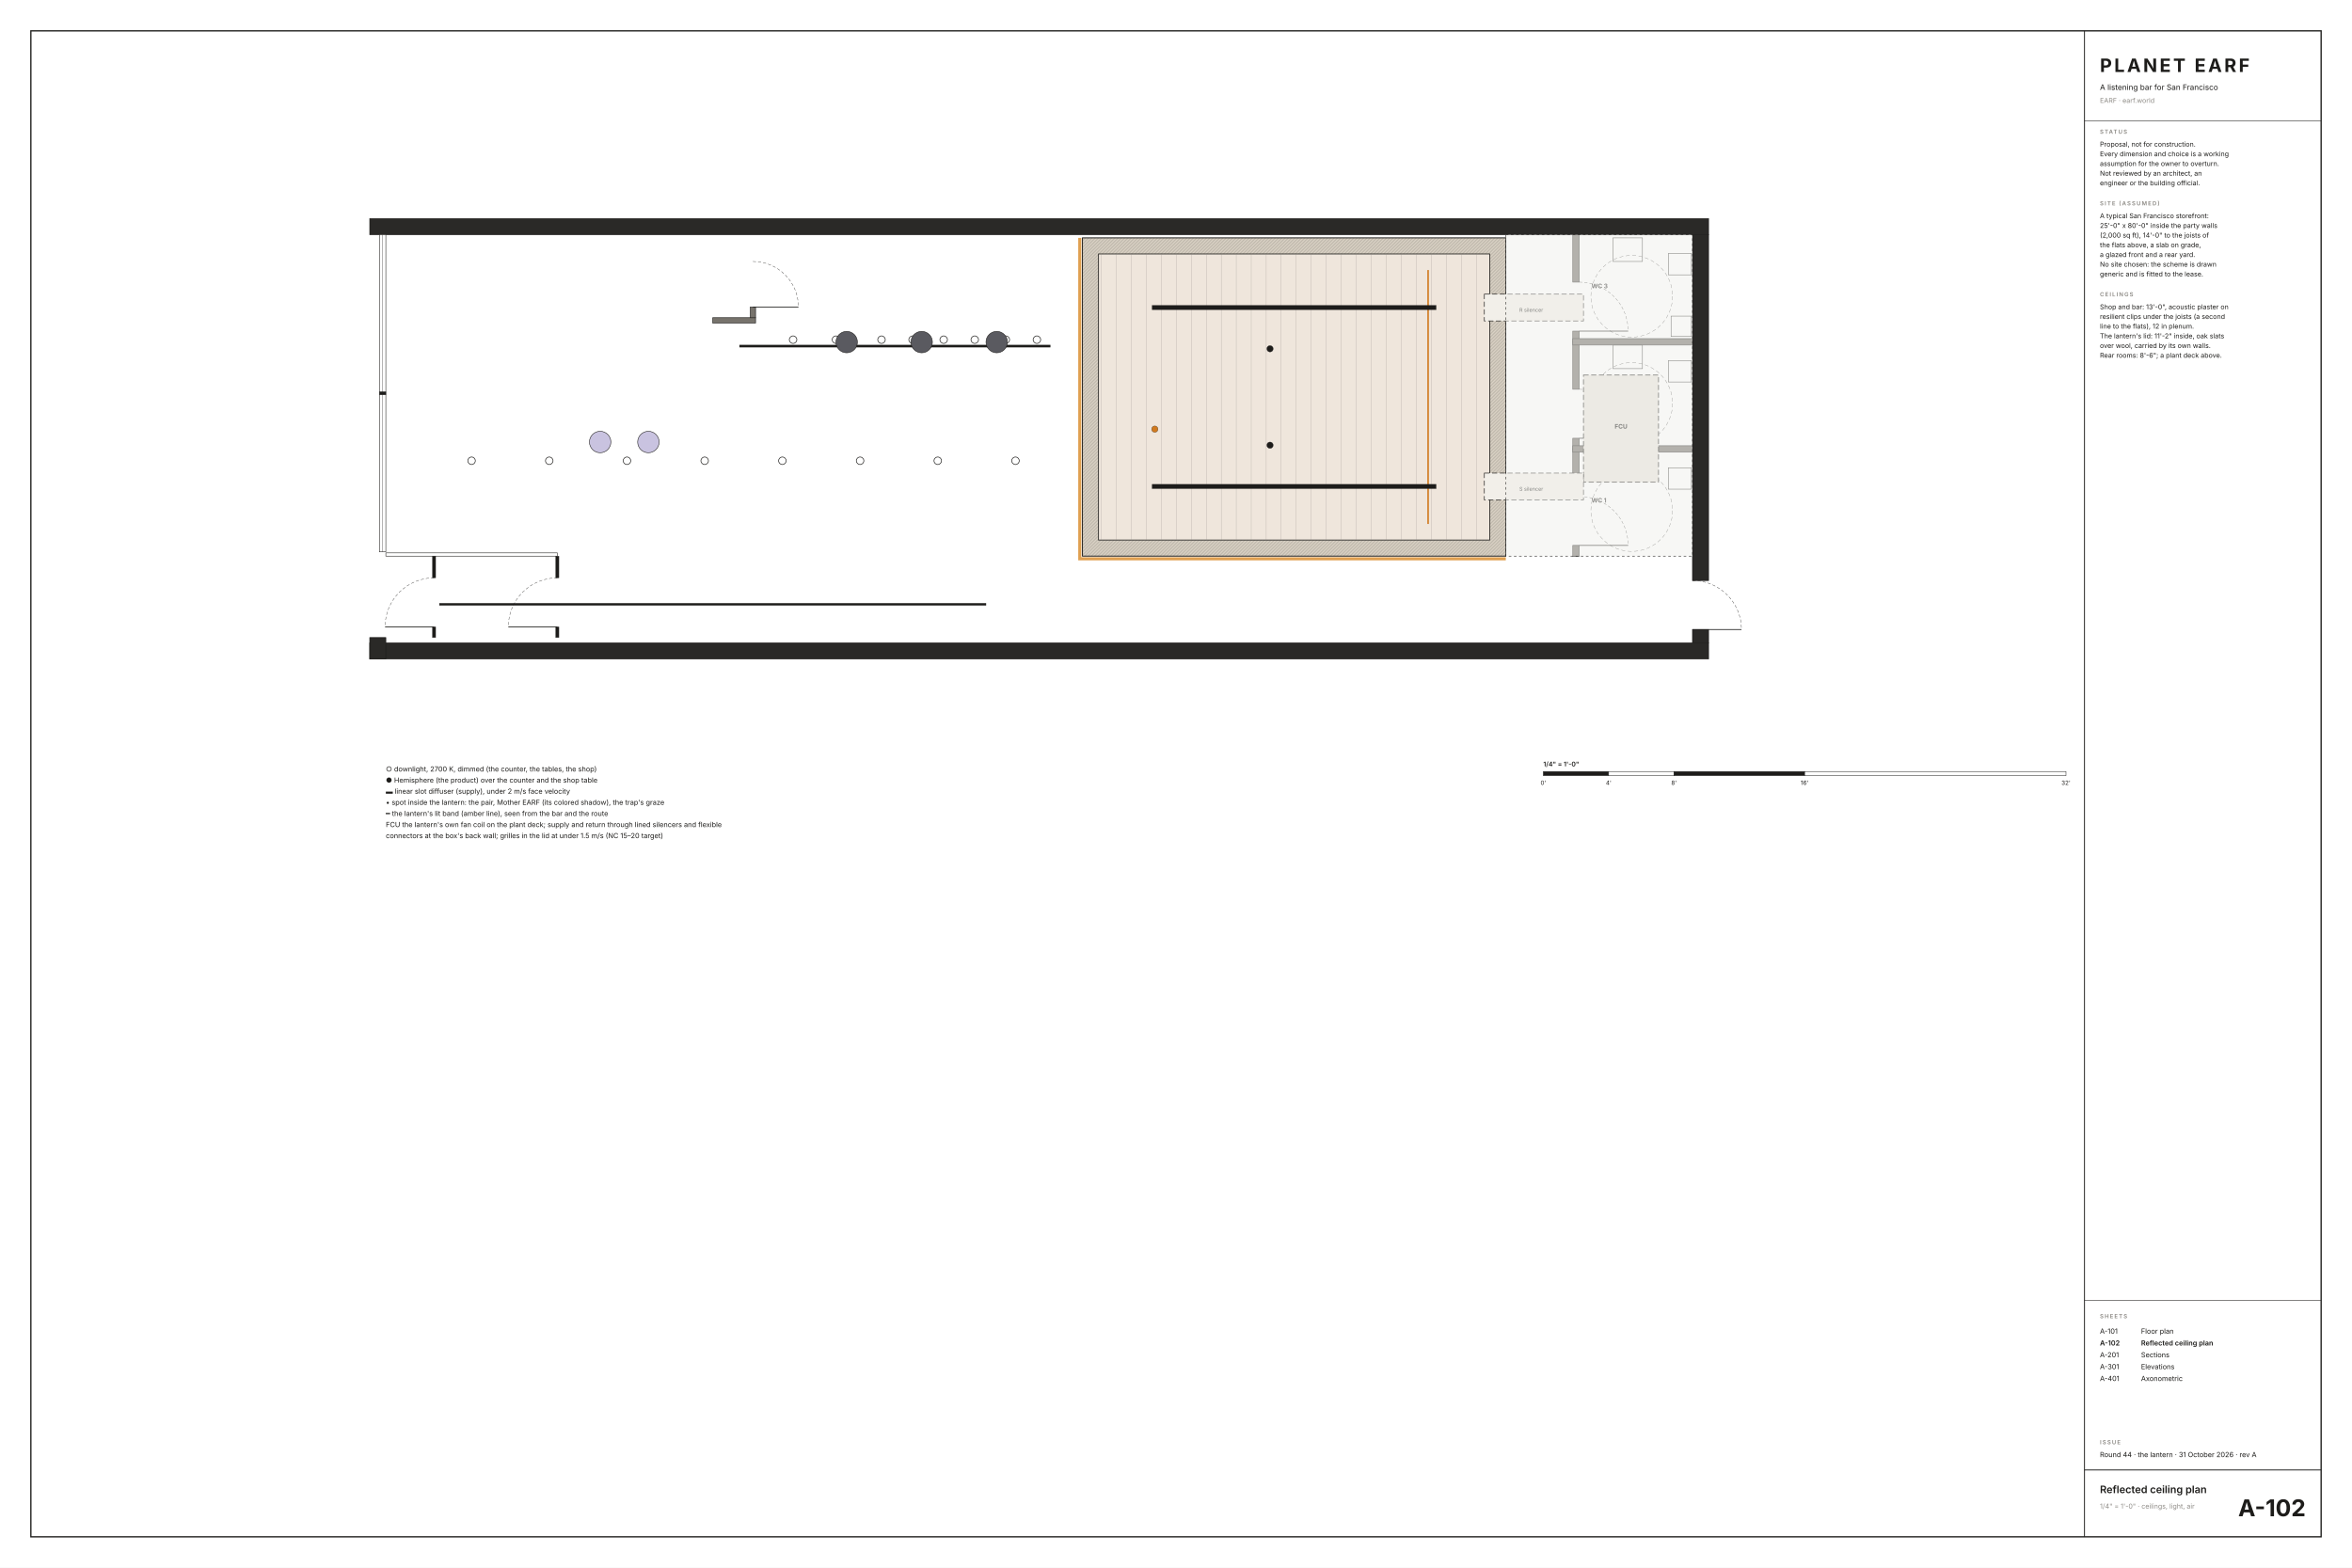
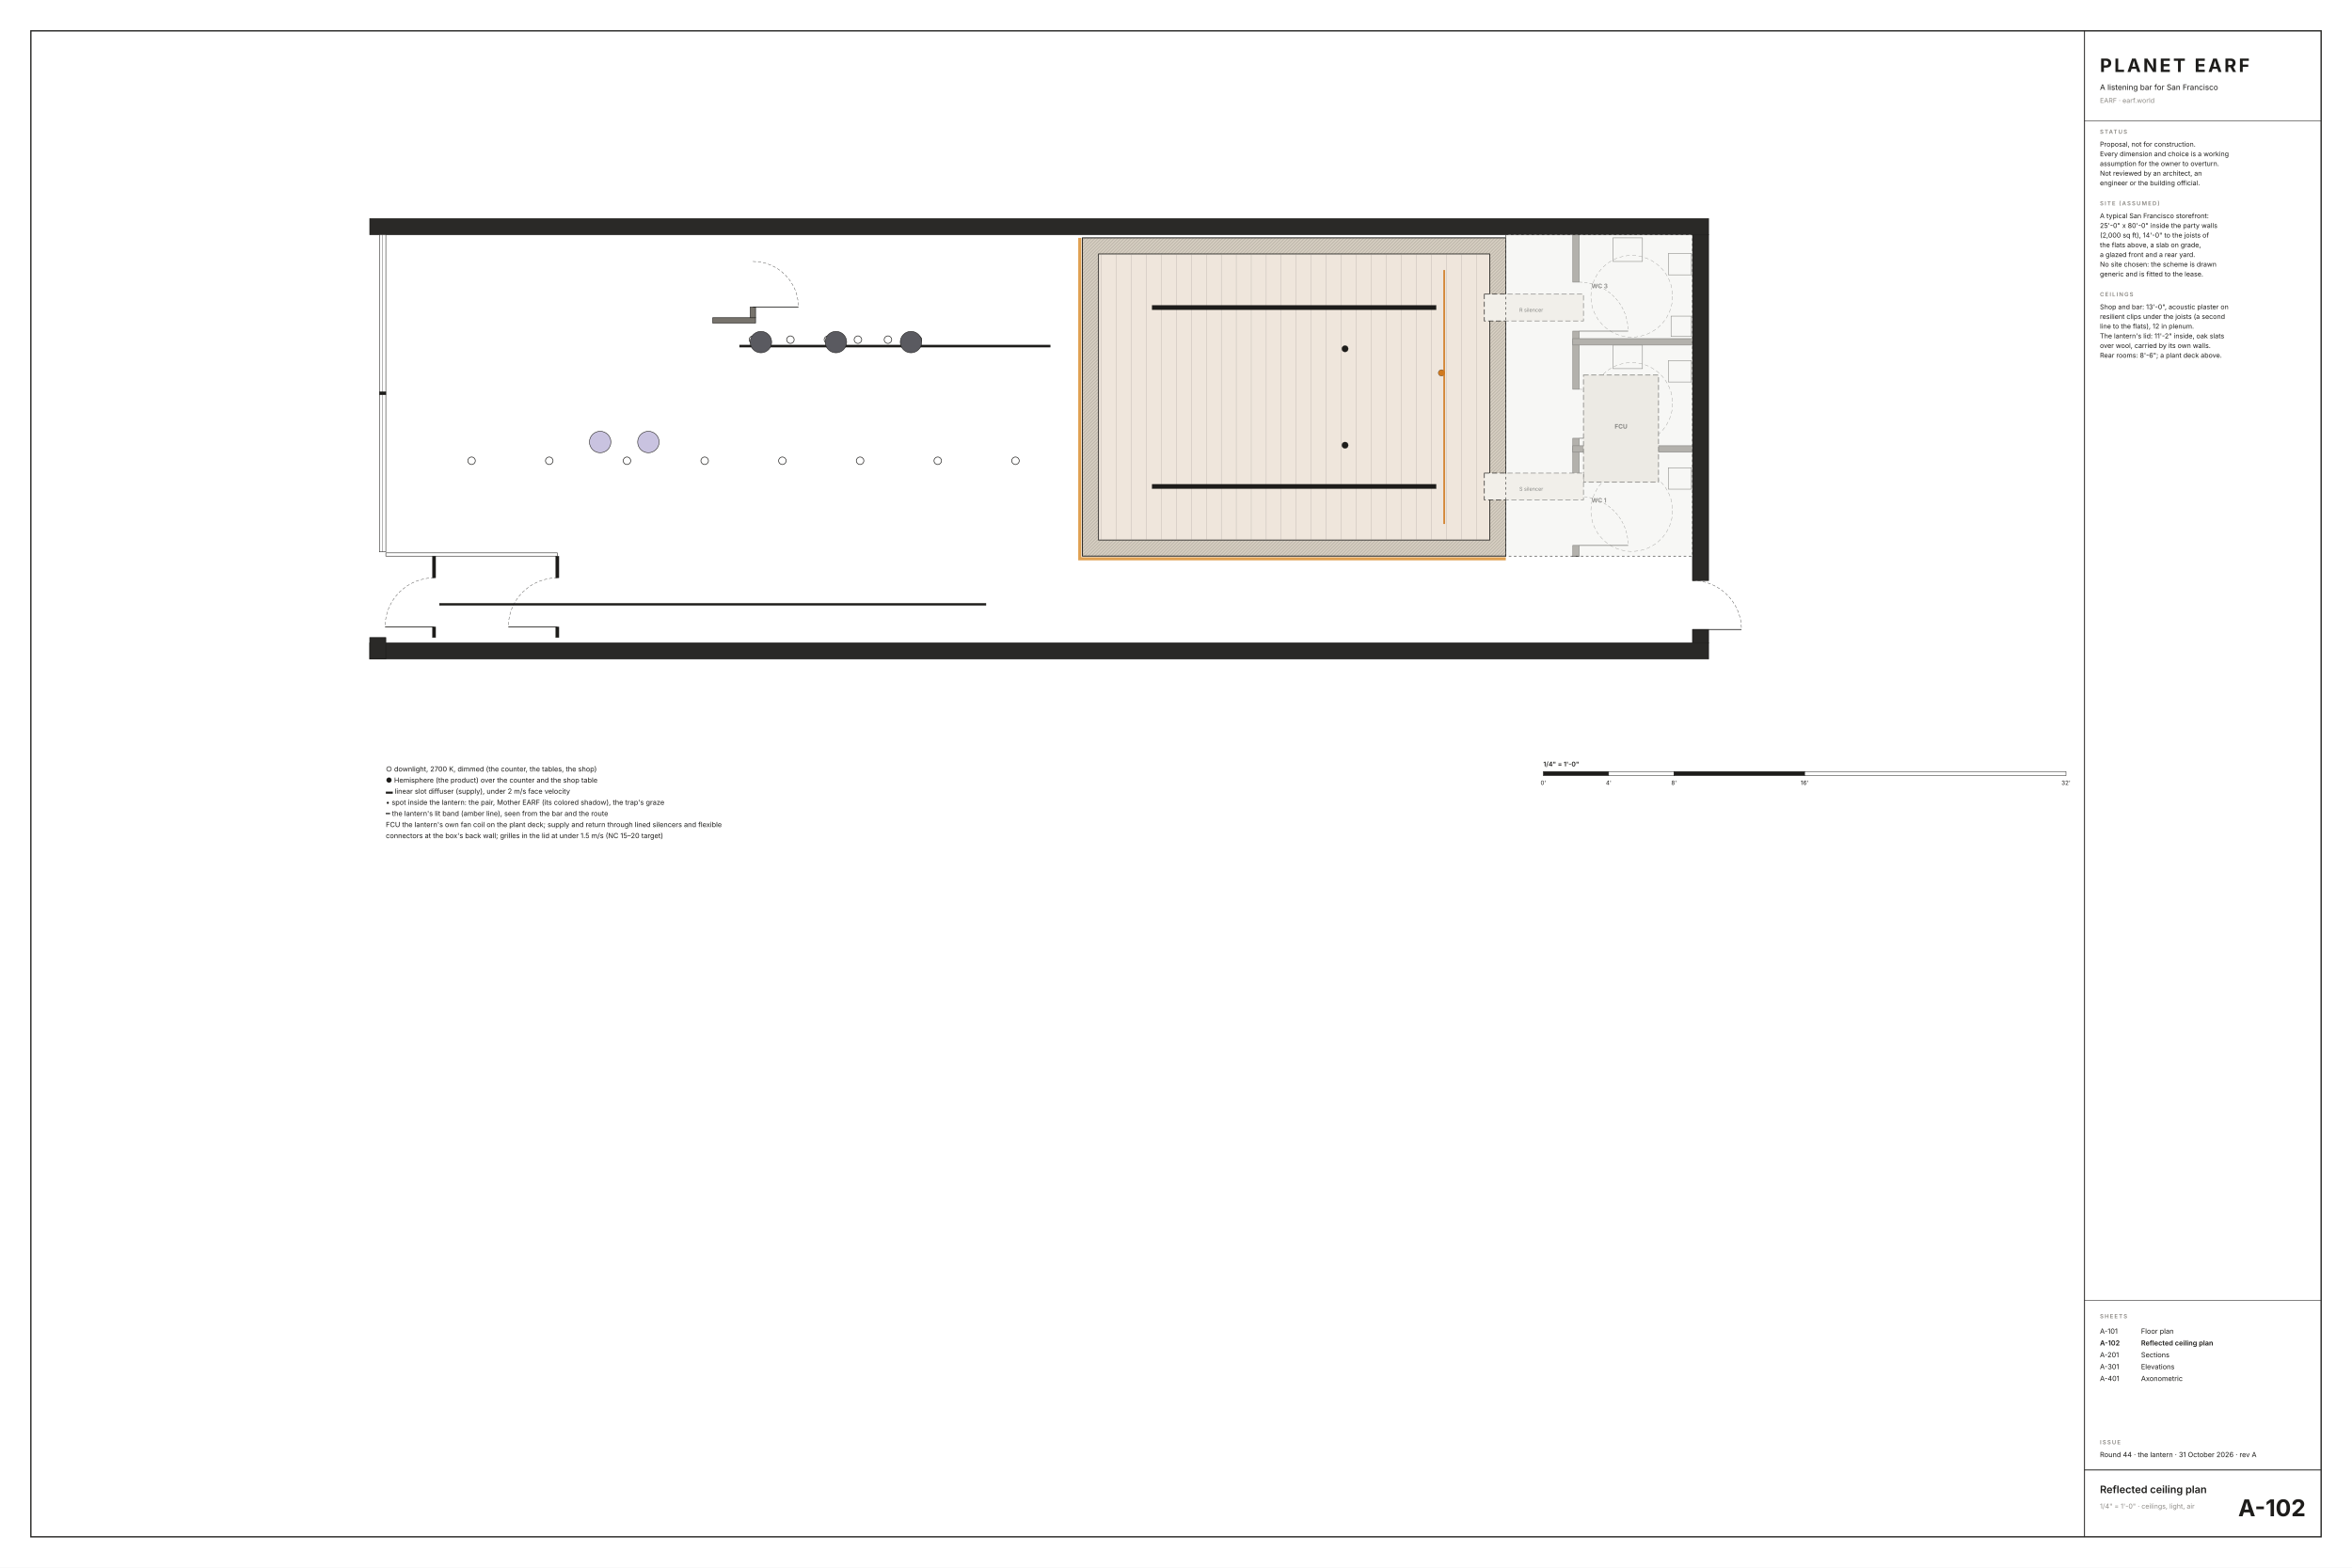
<svg xmlns="http://www.w3.org/2000/svg" width="914.4mm" height="609.6mm" viewBox="0 0 914.4 609.6">
  <defs>
    <pattern id="leaf" patternUnits="userSpaceOnUse" width="0.9" height="0.9" patternTransform="rotate(45)">
      <rect width="0.9" height="0.9" fill="#d9d1c4" />
      <line x1="0" y1="0" x2="0" y2="0.9" stroke="#1d1c1a" stroke-width="0.12" />
    </pattern>
  </defs>
  <rect width="914.4" height="609.6" fill="#ffffff" />
  <rect x="12.00" y="12.00" width="890.40" height="585.60" fill="none" stroke="#1d1c1a" stroke-width="0.500" />
  <line x1="810.40" y1="12.00" x2="810.40" y2="597.60" fill="none" stroke="#1d1c1a" stroke-width="0.350" />
  <text x="816.40" y="28.00" font-family="Inter, 'Helvetica Neue', Arial, sans-serif" font-size="7.20" font-weight="700" fill="#1d1c1a" text-anchor="start" letter-spacing="0.90">PLANET EARF</text>
  <text x="816.40" y="35.00" font-family="Inter, 'Helvetica Neue', Arial, sans-serif" font-size="3.00" font-weight="400" fill="#1d1c1a" text-anchor="start">A listening bar for San Francisco</text>
  <text x="816.40" y="40.00" font-family="Inter, 'Helvetica Neue', Arial, sans-serif" font-size="2.60" font-weight="400" fill="#8c8984" text-anchor="start">EARF  ·  earf.world</text>
  <line x1="810.40" y1="47.00" x2="902.40" y2="47.00" fill="none" stroke="#1d1c1a" stroke-width="0.200" />
  <text x="816.40" y="52.00" font-family="Inter, 'Helvetica Neue', Arial, sans-serif" font-size="2.20" font-weight="600" fill="#8c8984" text-anchor="start" letter-spacing="0.40">STATUS</text>
  <text x="816.40" y="57.00" font-family="Inter, 'Helvetica Neue', Arial, sans-serif" font-size="2.60" font-weight="400" fill="#1d1c1a" text-anchor="start">Proposal, not for construction.</text>
  <text x="816.40" y="60.77" font-family="Inter, 'Helvetica Neue', Arial, sans-serif" font-size="2.60" font-weight="400" fill="#1d1c1a" text-anchor="start">Every dimension and choice is a working</text>
  <text x="816.40" y="64.54" font-family="Inter, 'Helvetica Neue', Arial, sans-serif" font-size="2.60" font-weight="400" fill="#1d1c1a" text-anchor="start">assumption for the owner to overturn.</text>
  <text x="816.40" y="68.31" font-family="Inter, 'Helvetica Neue', Arial, sans-serif" font-size="2.60" font-weight="400" fill="#1d1c1a" text-anchor="start">Not reviewed by an architect, an</text>
  <text x="816.40" y="72.08" font-family="Inter, 'Helvetica Neue', Arial, sans-serif" font-size="2.60" font-weight="400" fill="#1d1c1a" text-anchor="start">engineer or the building official.</text>
  <text x="816.40" y="79.85" font-family="Inter, 'Helvetica Neue', Arial, sans-serif" font-size="2.20" font-weight="600" fill="#8c8984" text-anchor="start" letter-spacing="0.40">SITE (ASSUMED)</text>
  <text x="816.40" y="84.85" font-family="Inter, 'Helvetica Neue', Arial, sans-serif" font-size="2.60" font-weight="400" fill="#1d1c1a" text-anchor="start">A typical San Francisco storefront:</text>
  <text x="816.40" y="88.62" font-family="Inter, 'Helvetica Neue', Arial, sans-serif" font-size="2.60" font-weight="400" fill="#1d1c1a" text-anchor="start">25'-0" x 80'-0" inside the party walls</text>
  <text x="816.40" y="92.39" font-family="Inter, 'Helvetica Neue', Arial, sans-serif" font-size="2.60" font-weight="400" fill="#1d1c1a" text-anchor="start">(2,000 sq ft), 14'-0" to the joists of</text>
  <text x="816.40" y="96.16" font-family="Inter, 'Helvetica Neue', Arial, sans-serif" font-size="2.60" font-weight="400" fill="#1d1c1a" text-anchor="start">the flats above, a slab on grade,</text>
  <text x="816.40" y="99.93" font-family="Inter, 'Helvetica Neue', Arial, sans-serif" font-size="2.60" font-weight="400" fill="#1d1c1a" text-anchor="start">a glazed front and a rear yard.</text>
  <text x="816.40" y="103.70" font-family="Inter, 'Helvetica Neue', Arial, sans-serif" font-size="2.60" font-weight="400" fill="#1d1c1a" text-anchor="start">No site chosen: the scheme is drawn</text>
  <text x="816.40" y="107.47" font-family="Inter, 'Helvetica Neue', Arial, sans-serif" font-size="2.60" font-weight="400" fill="#1d1c1a" text-anchor="start">generic and is fitted to the lease.</text>
  <text x="816.40" y="115.24" font-family="Inter, 'Helvetica Neue', Arial, sans-serif" font-size="2.20" font-weight="600" fill="#8c8984" text-anchor="start" letter-spacing="0.40">CEILINGS</text>
  <text x="816.40" y="120.24" font-family="Inter, 'Helvetica Neue', Arial, sans-serif" font-size="2.60" font-weight="400" fill="#1d1c1a" text-anchor="start">Shop and bar: 13'-0", acoustic plaster on</text>
  <text x="816.40" y="124.01" font-family="Inter, 'Helvetica Neue', Arial, sans-serif" font-size="2.60" font-weight="400" fill="#1d1c1a" text-anchor="start">resilient clips under the joists (a second</text>
  <text x="816.40" y="127.78" font-family="Inter, 'Helvetica Neue', Arial, sans-serif" font-size="2.60" font-weight="400" fill="#1d1c1a" text-anchor="start">line to the flats), 12 in plenum.</text>
  <text x="816.40" y="131.55" font-family="Inter, 'Helvetica Neue', Arial, sans-serif" font-size="2.60" font-weight="400" fill="#1d1c1a" text-anchor="start">The lantern's lid: 11'-2" inside, oak slats</text>
  <text x="816.40" y="135.32" font-family="Inter, 'Helvetica Neue', Arial, sans-serif" font-size="2.60" font-weight="400" fill="#1d1c1a" text-anchor="start">over wool, carried by its own walls.</text>
  <text x="816.40" y="139.09" font-family="Inter, 'Helvetica Neue', Arial, sans-serif" font-size="2.60" font-weight="400" fill="#1d1c1a" text-anchor="start">Rear rooms: 8'-6"; a plant deck above.</text>
  <line x1="810.40" y1="505.60" x2="902.40" y2="505.60" fill="none" stroke="#1d1c1a" stroke-width="0.200" />
  <text x="816.40" y="512.60" font-family="Inter, 'Helvetica Neue', Arial, sans-serif" font-size="2.20" font-weight="600" fill="#8c8984" text-anchor="start" letter-spacing="0.40">SHEETS</text>
  <text x="816.40" y="518.60" font-family="Inter, 'Helvetica Neue', Arial, sans-serif" font-size="2.70" font-weight="400" fill="#1d1c1a" text-anchor="start">A-101</text>
  <text x="832.40" y="518.60" font-family="Inter, 'Helvetica Neue', Arial, sans-serif" font-size="2.70" font-weight="400" fill="#1d1c1a" text-anchor="start">Floor plan</text>
  <text x="816.40" y="523.20" font-family="Inter, 'Helvetica Neue', Arial, sans-serif" font-size="2.70" font-weight="600" fill="#1d1c1a" text-anchor="start">A-102</text>
  <text x="832.40" y="523.20" font-family="Inter, 'Helvetica Neue', Arial, sans-serif" font-size="2.70" font-weight="600" fill="#1d1c1a" text-anchor="start">Reflected ceiling plan</text>
  <text x="816.40" y="527.80" font-family="Inter, 'Helvetica Neue', Arial, sans-serif" font-size="2.70" font-weight="400" fill="#1d1c1a" text-anchor="start">A-201</text>
  <text x="832.40" y="527.80" font-family="Inter, 'Helvetica Neue', Arial, sans-serif" font-size="2.70" font-weight="400" fill="#1d1c1a" text-anchor="start">Sections</text>
  <text x="816.40" y="532.40" font-family="Inter, 'Helvetica Neue', Arial, sans-serif" font-size="2.70" font-weight="400" fill="#1d1c1a" text-anchor="start">A-301</text>
  <text x="832.40" y="532.40" font-family="Inter, 'Helvetica Neue', Arial, sans-serif" font-size="2.70" font-weight="400" fill="#1d1c1a" text-anchor="start">Elevations</text>
  <text x="816.40" y="537.00" font-family="Inter, 'Helvetica Neue', Arial, sans-serif" font-size="2.70" font-weight="400" fill="#1d1c1a" text-anchor="start">A-401</text>
  <text x="832.40" y="537.00" font-family="Inter, 'Helvetica Neue', Arial, sans-serif" font-size="2.70" font-weight="400" fill="#1d1c1a" text-anchor="start">Axonometric</text>
  <text x="816.40" y="561.60" font-family="Inter, 'Helvetica Neue', Arial, sans-serif" font-size="2.20" font-weight="600" fill="#8c8984" text-anchor="start" letter-spacing="0.40">ISSUE</text>
  <text x="816.40" y="566.60" font-family="Inter, 'Helvetica Neue', Arial, sans-serif" font-size="2.70" font-weight="400" fill="#1d1c1a" text-anchor="start">Round 44 · the lantern · 31 October 2026 · rev A</text>
  <line x1="810.40" y1="571.60" x2="902.40" y2="571.60" fill="none" stroke="#1d1c1a" stroke-width="0.350" />
  <text x="816.40" y="580.60" font-family="Inter, 'Helvetica Neue', Arial, sans-serif" font-size="4.00" font-weight="600" fill="#1d1c1a" text-anchor="start">Reflected ceiling plan</text>
  <text x="816.40" y="586.60" font-family="Inter, 'Helvetica Neue', Arial, sans-serif" font-size="2.60" font-weight="400" fill="#8c8984" text-anchor="start">1/4" = 1'-0" · ceilings, light, air</text>
  <text x="896.40" y="589.60" font-family="Inter, 'Helvetica Neue', Arial, sans-serif" font-size="9.00" font-weight="700" fill="#1d1c1a" text-anchor="end">A-102</text>
  <rect x="143.75" y="250.00" width="520.50" height="6.25" fill="#2a2927" stroke="#1d1c1a" stroke-width="0.250" />
  <rect x="143.75" y="85.00" width="520.50" height="6.25" fill="#2a2927" stroke="#1d1c1a" stroke-width="0.250" />
  <rect x="658.00" y="244.79" width="6.25" height="5.21" fill="#2a2927" stroke="#1d1c1a" stroke-width="0.250" />
  <rect x="658.00" y="91.25" width="6.25" height="134.49" fill="#2a2927" stroke="#1d1c1a" stroke-width="0.250" />
  <line x1="658.00" y1="244.79" x2="677.05" y2="244.79" fill="none" stroke="#1d1c1a" stroke-width="0.300" />
  <path d="M658.00,225.74 A19.05,19.05 0 0 1 677.05,244.79" fill="none" stroke="#1d1c1a" stroke-width="0.130" stroke-dasharray="1.2 0.8" />
  <rect x="143.75" y="247.92" width="6.25" height="8.33" fill="#2a2927" stroke="#1d1c1a" stroke-width="0.250" />
  <rect x="147.50" y="91.25" width="2.50" height="123.33" fill="#ffffff" stroke="#1d1c1a" stroke-width="0.200" />
  <line x1="148.75" y1="214.58" x2="148.75" y2="91.25" fill="none" stroke="#1d1c1a" stroke-width="0.120" />
  <rect x="147.50" y="152.29" width="2.50" height="1.25" fill="#1d1c1a" stroke="#1d1c1a" stroke-width="0.100" />
  <rect x="150.00" y="215.00" width="66.67" height="1.25" fill="#ffffff" stroke="#1d1c1a" stroke-width="0.200" />
  <rect x="168.12" y="243.75" width="1.25" height="4.17" fill="#1d1c1a" stroke="#1d1c1a" stroke-width="0.100" />
  <rect x="168.12" y="216.25" width="1.25" height="8.45" fill="#1d1c1a" stroke="#1d1c1a" stroke-width="0.100" />
  <line x1="168.75" y1="243.75" x2="149.70" y2="243.75" fill="none" stroke="#1d1c1a" stroke-width="0.300" />
  <path d="M168.75,224.70 A19.05,19.05 0 0 0 149.70,243.75" fill="none" stroke="#1d1c1a" stroke-width="0.130" stroke-dasharray="1.2 0.8" />
  <rect x="216.04" y="243.75" width="1.25" height="4.17" fill="#1d1c1a" stroke="#1d1c1a" stroke-width="0.100" />
  <rect x="216.04" y="216.25" width="1.25" height="8.45" fill="#1d1c1a" stroke="#1d1c1a" stroke-width="0.100" />
  <line x1="216.67" y1="243.75" x2="197.62" y2="243.75" fill="none" stroke="#1d1c1a" stroke-width="0.300" />
  <path d="M216.67,224.70 A19.05,19.05 0 0 0 197.62,243.75" fill="none" stroke="#1d1c1a" stroke-width="0.130" stroke-dasharray="1.2 0.8" />
  <rect x="277.08" y="123.54" width="16.67" height="2.08" fill="#77736c" stroke="#1d1c1a" stroke-width="0.220" />
  <rect x="291.67" y="119.38" width="2.08" height="4.17" fill="#77736c" stroke="#1d1c1a" stroke-width="0.220" />
  <line x1="292.71" y1="119.38" x2="310.42" y2="119.38" fill="none" stroke="#1d1c1a" stroke-width="0.300" />
  <path d="M292.71,101.67 A17.71,17.71 0 0 1 310.42,119.38" fill="none" stroke="#1d1c1a" stroke-width="0.130" stroke-dasharray="1.2 0.8" />
  <rect x="611.46" y="212.08" width="2.50" height="4.17" fill="#77736c" stroke="#1d1c1a" stroke-width="0.220" />
  <rect x="611.46" y="174.58" width="2.50" height="18.45" fill="#77736c" stroke="#1d1c1a" stroke-width="0.220" />
  <line x1="613.96" y1="212.08" x2="633.01" y2="212.08" fill="none" stroke="#1d1c1a" stroke-width="0.300" />
  <path d="M613.96,193.03 A19.05,19.05 0 0 1 633.01,212.08" fill="none" stroke="#1d1c1a" stroke-width="0.130" stroke-dasharray="1.2 0.8" />
  <rect x="648.62" y="181.88" width="8.96" height="8.33" fill="#ffffff" stroke="#1d1c1a" stroke-width="0.200" />
  <rect x="627.08" y="175.83" width="11.46" height="9.17" fill="#ffffff" stroke="#1d1c1a" stroke-width="0.200" />
  <circle cx="634.38" cy="198.54" r="15.88" fill="none" stroke="#1d1c1a" stroke-width="0.120" stroke-dasharray="1.5 1" />
  <text x="618.75" y="195.42" font-family="Inter, 'Helvetica Neue', Arial, sans-serif" font-size="2.40" font-weight="600" fill="#1d1c1a" text-anchor="start">WC 1</text>
  <rect x="611.46" y="170.42" width="2.50" height="4.17" fill="#77736c" stroke="#1d1c1a" stroke-width="0.220" />
  <rect x="611.46" y="132.92" width="2.50" height="18.45" fill="#77736c" stroke="#1d1c1a" stroke-width="0.220" />
  <line x1="613.96" y1="170.42" x2="633.01" y2="170.42" fill="none" stroke="#1d1c1a" stroke-width="0.300" />
  <path d="M613.96,151.37 A19.05,19.05 0 0 1 633.01,170.42" fill="none" stroke="#1d1c1a" stroke-width="0.130" stroke-dasharray="1.2 0.8" />
  <rect x="611.46" y="173.33" width="46.54" height="2.50" fill="#77736c" stroke="#1d1c1a" stroke-width="0.220" />
  <rect x="648.62" y="140.21" width="8.96" height="8.33" fill="#ffffff" stroke="#1d1c1a" stroke-width="0.200" />
  <rect x="627.08" y="134.17" width="11.46" height="9.17" fill="#ffffff" stroke="#1d1c1a" stroke-width="0.200" />
  <circle cx="634.38" cy="156.88" r="15.88" fill="none" stroke="#1d1c1a" stroke-width="0.120" stroke-dasharray="1.5 1" />
  <text x="618.75" y="153.75" font-family="Inter, 'Helvetica Neue', Arial, sans-serif" font-size="2.40" font-weight="600" fill="#1d1c1a" text-anchor="start">WC 2</text>
  <rect x="611.46" y="128.75" width="2.50" height="4.17" fill="#77736c" stroke="#1d1c1a" stroke-width="0.220" />
  <rect x="611.46" y="91.25" width="2.50" height="18.45" fill="#77736c" stroke="#1d1c1a" stroke-width="0.220" />
  <line x1="613.96" y1="128.75" x2="633.01" y2="128.75" fill="none" stroke="#1d1c1a" stroke-width="0.300" />
  <path d="M613.96,109.70 A19.05,19.05 0 0 1 633.01,128.75" fill="none" stroke="#1d1c1a" stroke-width="0.130" stroke-dasharray="1.2 0.8" />
  <rect x="611.46" y="131.67" width="46.54" height="2.50" fill="#77736c" stroke="#1d1c1a" stroke-width="0.220" />
  <rect x="648.62" y="98.54" width="8.96" height="8.33" fill="#ffffff" stroke="#1d1c1a" stroke-width="0.200" />
  <rect x="627.08" y="92.50" width="11.46" height="9.17" fill="#ffffff" stroke="#1d1c1a" stroke-width="0.200" />
  <circle cx="634.38" cy="115.21" r="15.88" fill="none" stroke="#1d1c1a" stroke-width="0.120" stroke-dasharray="1.5 1" />
  <rect x="649.67" y="122.92" width="7.92" height="7.92" fill="#ffffff" stroke="#1d1c1a" stroke-width="0.200" />
  <text x="618.75" y="112.08" font-family="Inter, 'Helvetica Neue', Arial, sans-serif" font-size="2.40" font-weight="600" fill="#1d1c1a" text-anchor="start">WC 3</text>
  <rect x="585.42" y="91.25" width="0.00" height="125.00" fill="none" stroke="#1d1c1a" stroke-width="0.000" />
  <rect x="420.83" y="92.50" width="164.58" height="123.75" fill="url(#leaf)" stroke="#1d1c1a" stroke-width="0.350" />
  <rect x="427.08" y="98.75" width="152.08" height="111.25" fill="#efe6dc" stroke="#1d1c1a" stroke-width="0.300" />
  <line x1="428.12" y1="210.00" x2="428.12" y2="98.75" fill="none" stroke="#8c8984" stroke-width="0.080" />
  <line x1="433.96" y1="210.00" x2="433.96" y2="98.75" fill="none" stroke="#8c8984" stroke-width="0.080" />
  <line x1="439.79" y1="210.00" x2="439.79" y2="98.75" fill="none" stroke="#8c8984" stroke-width="0.080" />
  <line x1="445.62" y1="210.00" x2="445.62" y2="98.75" fill="none" stroke="#8c8984" stroke-width="0.080" />
  <line x1="451.46" y1="210.00" x2="451.46" y2="98.75" fill="none" stroke="#8c8984" stroke-width="0.080" />
  <line x1="457.29" y1="210.00" x2="457.29" y2="98.75" fill="none" stroke="#8c8984" stroke-width="0.080" />
  <line x1="463.12" y1="210.00" x2="463.12" y2="98.75" fill="none" stroke="#8c8984" stroke-width="0.080" />
  <line x1="468.96" y1="210.00" x2="468.96" y2="98.75" fill="none" stroke="#8c8984" stroke-width="0.080" />
  <line x1="474.79" y1="210.00" x2="474.79" y2="98.75" fill="none" stroke="#8c8984" stroke-width="0.080" />
  <line x1="480.62" y1="210.00" x2="480.62" y2="98.75" fill="none" stroke="#8c8984" stroke-width="0.080" />
  <line x1="486.46" y1="210.00" x2="486.46" y2="98.75" fill="none" stroke="#8c8984" stroke-width="0.080" />
  <line x1="492.29" y1="210.00" x2="492.29" y2="98.75" fill="none" stroke="#8c8984" stroke-width="0.080" />
  <line x1="498.12" y1="210.00" x2="498.12" y2="98.75" fill="none" stroke="#8c8984" stroke-width="0.080" />
  <line x1="503.96" y1="210.00" x2="503.96" y2="98.75" fill="none" stroke="#8c8984" stroke-width="0.080" />
  <line x1="509.79" y1="210.00" x2="509.79" y2="98.75" fill="none" stroke="#8c8984" stroke-width="0.080" />
  <line x1="515.62" y1="210.00" x2="515.62" y2="98.75" fill="none" stroke="#8c8984" stroke-width="0.080" />
  <line x1="521.46" y1="210.00" x2="521.46" y2="98.75" fill="none" stroke="#8c8984" stroke-width="0.080" />
  <line x1="527.29" y1="210.00" x2="527.29" y2="98.75" fill="none" stroke="#8c8984" stroke-width="0.080" />
  <line x1="533.12" y1="210.00" x2="533.12" y2="98.75" fill="none" stroke="#8c8984" stroke-width="0.080" />
  <line x1="538.96" y1="210.00" x2="538.96" y2="98.75" fill="none" stroke="#8c8984" stroke-width="0.080" />
  <line x1="544.79" y1="210.00" x2="544.79" y2="98.75" fill="none" stroke="#8c8984" stroke-width="0.080" />
  <line x1="550.63" y1="210.00" x2="550.63" y2="98.75" fill="none" stroke="#8c8984" stroke-width="0.080" />
  <line x1="556.46" y1="210.00" x2="556.46" y2="98.75" fill="none" stroke="#8c8984" stroke-width="0.080" />
  <line x1="562.29" y1="210.00" x2="562.29" y2="98.75" fill="none" stroke="#8c8984" stroke-width="0.080" />
  <line x1="568.13" y1="210.00" x2="568.13" y2="98.75" fill="none" stroke="#8c8984" stroke-width="0.080" />
  <line x1="573.96" y1="210.00" x2="573.96" y2="98.75" fill="none" stroke="#8c8984" stroke-width="0.080" />
  <polyline points="585.42,217.29 419.79,217.29 419.79,92.50" fill="none" stroke="#e0a050" stroke-width="1.200" />
  <rect x="170.83" y="234.58" width="212.50" height="0.83" fill="#1d1c1a" stroke="#1d1c1a" stroke-width="0.100" />
  <rect x="287.50" y="134.17" width="120.83" height="0.83" fill="#1d1c1a" stroke="#1d1c1a" stroke-width="0.100" />
  <circle cx="183.33" cy="179.17" r="1.46" fill="#ffffff" stroke="#1d1c1a" stroke-width="0.250" />
  <circle cx="213.54" cy="179.17" r="1.46" fill="#ffffff" stroke="#1d1c1a" stroke-width="0.250" />
  <circle cx="243.75" cy="179.17" r="1.46" fill="#ffffff" stroke="#1d1c1a" stroke-width="0.250" />
  <circle cx="273.96" cy="179.17" r="1.46" fill="#ffffff" stroke="#1d1c1a" stroke-width="0.250" />
  <circle cx="304.17" cy="179.17" r="1.46" fill="#ffffff" stroke="#1d1c1a" stroke-width="0.250" />
  <circle cx="334.38" cy="179.17" r="1.46" fill="#ffffff" stroke="#1d1c1a" stroke-width="0.250" />
  <circle cx="364.58" cy="179.17" r="1.46" fill="#ffffff" stroke="#1d1c1a" stroke-width="0.250" />
  <circle cx="394.79" cy="179.17" r="1.46" fill="#ffffff" stroke="#1d1c1a" stroke-width="0.250" />
-   <circle cx="342.71" cy="132.08" r="1.46" fill="#ffffff" stroke="#1d1c1a" stroke-width="0.250" />
-   <circle cx="354.79" cy="132.08" r="1.46" fill="#ffffff" stroke="#1d1c1a" stroke-width="0.250" />
-   <circle cx="366.88" cy="132.08" r="1.46" fill="#ffffff" stroke="#1d1c1a" stroke-width="0.250" />
-   <circle cx="378.96" cy="132.08" r="1.46" fill="#ffffff" stroke="#1d1c1a" stroke-width="0.250" />
-   <circle cx="391.04" cy="132.08" r="1.46" fill="#ffffff" stroke="#1d1c1a" stroke-width="0.250" />
-   <circle cx="403.12" cy="132.08" r="1.46" fill="#ffffff" stroke="#1d1c1a" stroke-width="0.250" />
-   <circle cx="308.33" cy="132.08" r="1.46" fill="#ffffff" stroke="#1d1c1a" stroke-width="0.250" />
-   <circle cx="325.00" cy="132.08" r="1.46" fill="#ffffff" stroke="#1d1c1a" stroke-width="0.250" />
-   <circle cx="329.17" cy="133.02" r="4.17" fill="#5a5a60" stroke="#1d1c1a" stroke-width="0.200" />
-   <circle cx="358.33" cy="133.02" r="4.17" fill="#5a5a60" stroke="#1d1c1a" stroke-width="0.200" />
-   <circle cx="387.50" cy="133.02" r="4.17" fill="#5a5a60" stroke="#1d1c1a" stroke-width="0.200" />
+   <circle cx="321.88" cy="132.08" r="1.46" fill="#ffffff" stroke="#1d1c1a" stroke-width="0.250" />
+   <circle cx="333.54" cy="132.08" r="1.46" fill="#ffffff" stroke="#1d1c1a" stroke-width="0.250" />
+   <circle cx="345.21" cy="132.08" r="1.46" fill="#ffffff" stroke="#1d1c1a" stroke-width="0.250" />
+   <circle cx="356.88" cy="132.08" r="1.46" fill="#ffffff" stroke="#1d1c1a" stroke-width="0.250" />
+   <circle cx="292.71" cy="132.08" r="1.46" fill="#ffffff" stroke="#1d1c1a" stroke-width="0.250" />
+   <circle cx="307.29" cy="132.08" r="1.46" fill="#ffffff" stroke="#1d1c1a" stroke-width="0.250" />
+   <circle cx="295.83" cy="133.02" r="4.17" fill="#5a5a60" stroke="#1d1c1a" stroke-width="0.200" />
+   <circle cx="325.00" cy="133.02" r="4.17" fill="#5a5a60" stroke="#1d1c1a" stroke-width="0.200" />
+   <circle cx="354.17" cy="133.02" r="4.17" fill="#5a5a60" stroke="#1d1c1a" stroke-width="0.200" />
  <circle cx="233.33" cy="171.88" r="4.17" fill="#c9c3e0" stroke="#1d1c1a" stroke-width="0.200" />
  <circle cx="252.08" cy="171.88" r="4.17" fill="#c9c3e0" stroke="#1d1c1a" stroke-width="0.200" />
-   <circle cx="493.75" cy="173.12" r="1.25" fill="#1d1c1a" stroke="#1d1c1a" stroke-width="0.100" />
-   <circle cx="493.75" cy="135.62" r="1.25" fill="#1d1c1a" stroke="#1d1c1a" stroke-width="0.100" />
-   <circle cx="448.96" cy="166.88" r="1.25" fill="#d07a20" stroke="#1d1c1a" stroke-width="0.100" />
-   <line x1="555.21" y1="203.75" x2="555.21" y2="105.00" fill="none" stroke="#d07a20" stroke-width="0.600" />
+   <circle cx="522.92" cy="173.12" r="1.25" fill="#1d1c1a" stroke="#1d1c1a" stroke-width="0.100" />
+   <circle cx="522.92" cy="135.62" r="1.25" fill="#1d1c1a" stroke="#1d1c1a" stroke-width="0.100" />
+   <circle cx="560.42" cy="145.00" r="1.25" fill="#d07a20" stroke="#1d1c1a" stroke-width="0.100" />
+   <line x1="561.46" y1="203.75" x2="561.46" y2="105.00" fill="none" stroke="#d07a20" stroke-width="0.600" />
  <rect x="615.62" y="145.83" width="29.17" height="41.67" fill="#e8e4dc" stroke="#1d1c1a" stroke-width="0.300" stroke-dasharray="2 1" />
  <text x="630.21" y="166.67" font-family="Inter, 'Helvetica Neue', Arial, sans-serif" font-size="2.40" font-weight="700" fill="#1d1c1a" text-anchor="middle">FCU</text>
  <rect x="577.08" y="183.96" width="38.54" height="10.42" fill="#f2efe9" stroke="#1d1c1a" stroke-width="0.250" stroke-dasharray="2 1" />
  <text x="595.31" y="190.83" font-family="Inter, 'Helvetica Neue', Arial, sans-serif" font-size="2.00" font-weight="400" fill="#1d1c1a" text-anchor="middle">S silencer</text>
  <rect x="447.92" y="188.33" width="110.42" height="1.67" fill="#1d1c1a" stroke="#1d1c1a" stroke-width="0.100" />
  <rect x="577.08" y="114.38" width="38.54" height="10.42" fill="#f2efe9" stroke="#1d1c1a" stroke-width="0.250" stroke-dasharray="2 1" />
  <text x="595.31" y="121.25" font-family="Inter, 'Helvetica Neue', Arial, sans-serif" font-size="2.00" font-weight="400" fill="#1d1c1a" text-anchor="middle">R silencer</text>
  <rect x="447.92" y="118.75" width="110.42" height="1.67" fill="#1d1c1a" stroke="#1d1c1a" stroke-width="0.100" />
  <rect x="585.42" y="91.25" width="72.58" height="125.00" fill="#efefec80" stroke="#1d1c1a" stroke-width="0.200" stroke-dasharray="1 1" />
  <text x="150.00" y="300.00" font-family="Inter, 'Helvetica Neue', Arial, sans-serif" font-size="2.70" font-weight="400" fill="#1d1c1a" text-anchor="start">○  downlight, 2700 K, dimmed (the counter, the tables, the shop)</text>
  <text x="150.00" y="304.32" font-family="Inter, 'Helvetica Neue', Arial, sans-serif" font-size="2.70" font-weight="400" fill="#1d1c1a" text-anchor="start">●  Hemisphere (the product) over the counter and the shop table</text>
  <text x="150.00" y="308.64" font-family="Inter, 'Helvetica Neue', Arial, sans-serif" font-size="2.70" font-weight="400" fill="#1d1c1a" text-anchor="start">▬  linear slot diffuser (supply), under 2 m/s face velocity</text>
  <text x="150.00" y="312.96" font-family="Inter, 'Helvetica Neue', Arial, sans-serif" font-size="2.70" font-weight="400" fill="#1d1c1a" text-anchor="start">•  spot inside the lantern: the pair, Mother EARF (its colored shadow), the trap's graze</text>
  <text x="150.00" y="317.28" font-family="Inter, 'Helvetica Neue', Arial, sans-serif" font-size="2.70" font-weight="400" fill="#1d1c1a" text-anchor="start">━  the lantern's lit band (amber line), seen from the bar and the route</text>
  <text x="150.00" y="321.60" font-family="Inter, 'Helvetica Neue', Arial, sans-serif" font-size="2.70" font-weight="400" fill="#1d1c1a" text-anchor="start">FCU  the lantern's own fan coil on the plant deck; supply and return through lined silencers and flexible</text>
  <text x="150.00" y="325.92" font-family="Inter, 'Helvetica Neue', Arial, sans-serif" font-size="2.70" font-weight="400" fill="#1d1c1a" text-anchor="start">     connectors at the box's back wall; grilles in the lid at under 1.5 m/s (NC 15–20 target)</text>
  <rect x="600.00" y="300.00" width="25.40" height="1.60" fill="#1d1c1a" stroke="#1d1c1a" stroke-width="0.180" />
  <rect x="625.40" y="300.00" width="25.40" height="1.60" fill="#ffffff" stroke="#1d1c1a" stroke-width="0.180" />
  <rect x="650.80" y="300.00" width="50.80" height="1.60" fill="#1d1c1a" stroke="#1d1c1a" stroke-width="0.180" />
  <rect x="701.60" y="300.00" width="101.60" height="1.60" fill="#ffffff" stroke="#1d1c1a" stroke-width="0.180" />
  <text x="600.00" y="305.20" font-family="Inter, 'Helvetica Neue', Arial, sans-serif" font-size="2.30" font-weight="400" fill="#1d1c1a" text-anchor="middle">0'</text>
  <text x="625.40" y="305.20" font-family="Inter, 'Helvetica Neue', Arial, sans-serif" font-size="2.30" font-weight="400" fill="#1d1c1a" text-anchor="middle">4'</text>
  <text x="650.80" y="305.20" font-family="Inter, 'Helvetica Neue', Arial, sans-serif" font-size="2.30" font-weight="400" fill="#1d1c1a" text-anchor="middle">8'</text>
  <text x="701.60" y="305.20" font-family="Inter, 'Helvetica Neue', Arial, sans-serif" font-size="2.30" font-weight="400" fill="#1d1c1a" text-anchor="middle">16'</text>
  <text x="803.20" y="305.20" font-family="Inter, 'Helvetica Neue', Arial, sans-serif" font-size="2.30" font-weight="400" fill="#1d1c1a" text-anchor="middle">32'</text>
  <text x="600.00" y="298.00" font-family="Inter, 'Helvetica Neue', Arial, sans-serif" font-size="2.50" font-weight="600" fill="#1d1c1a" text-anchor="start">1/4" = 1'-0"</text>
</svg>
